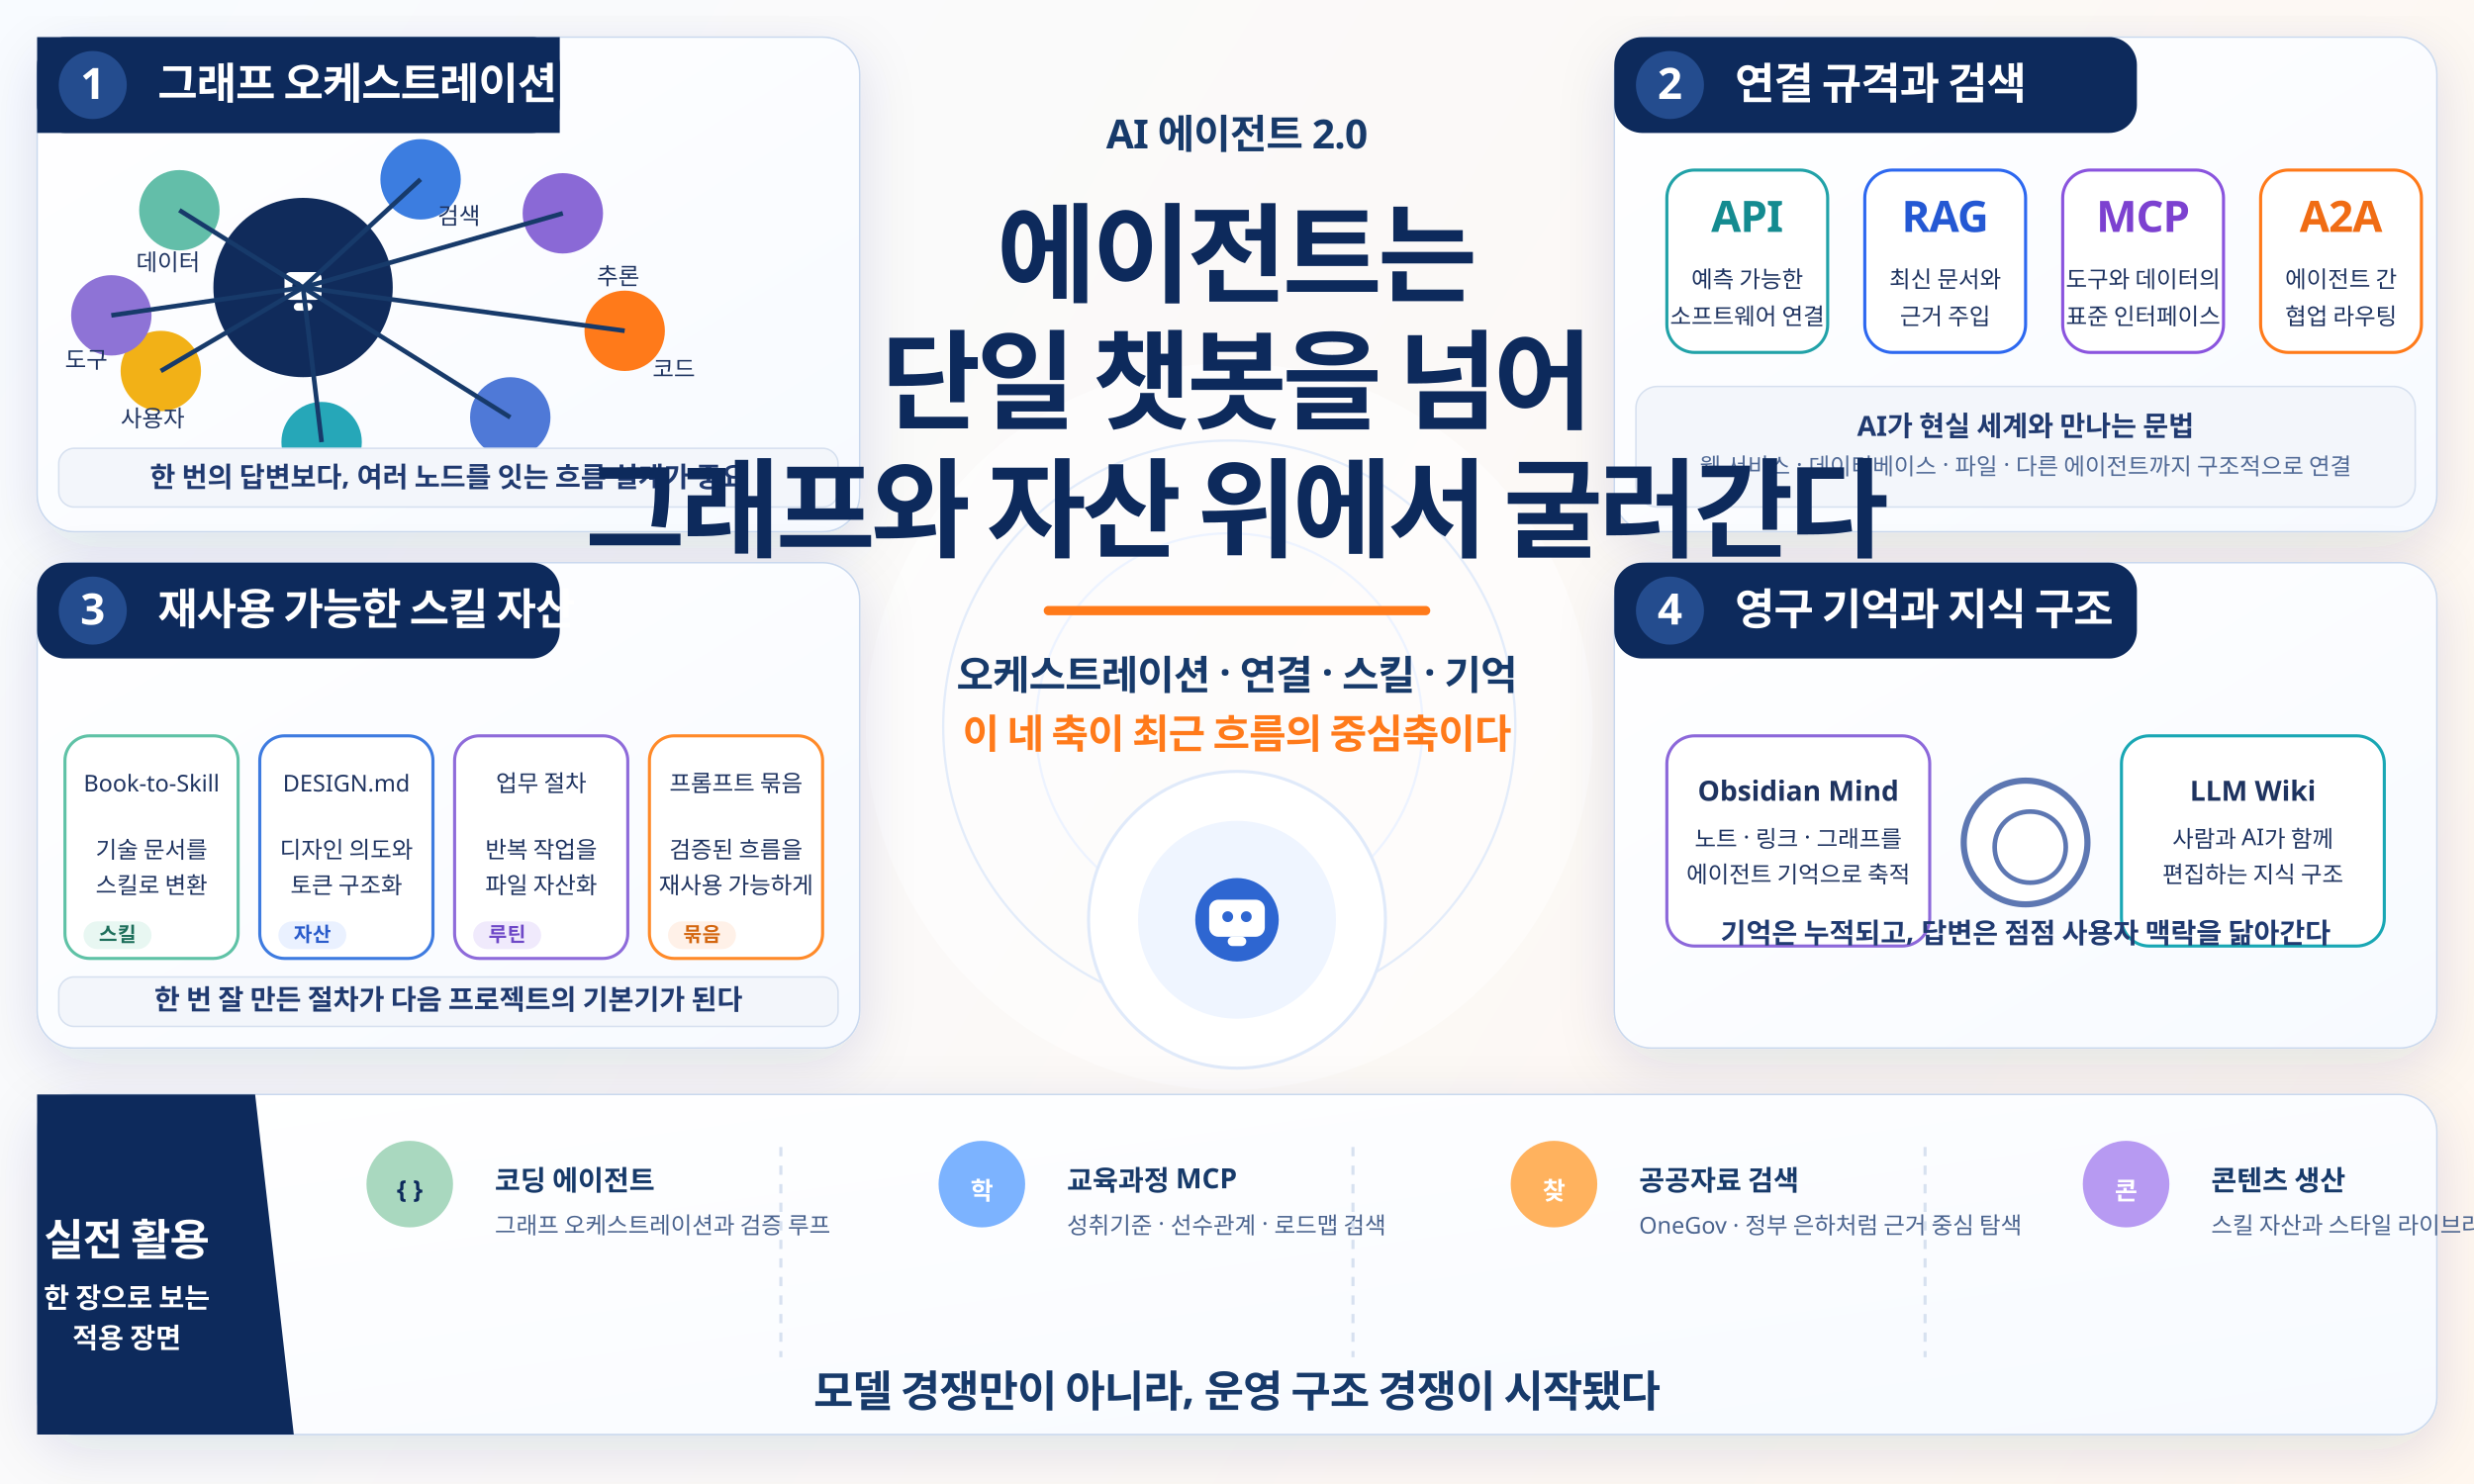
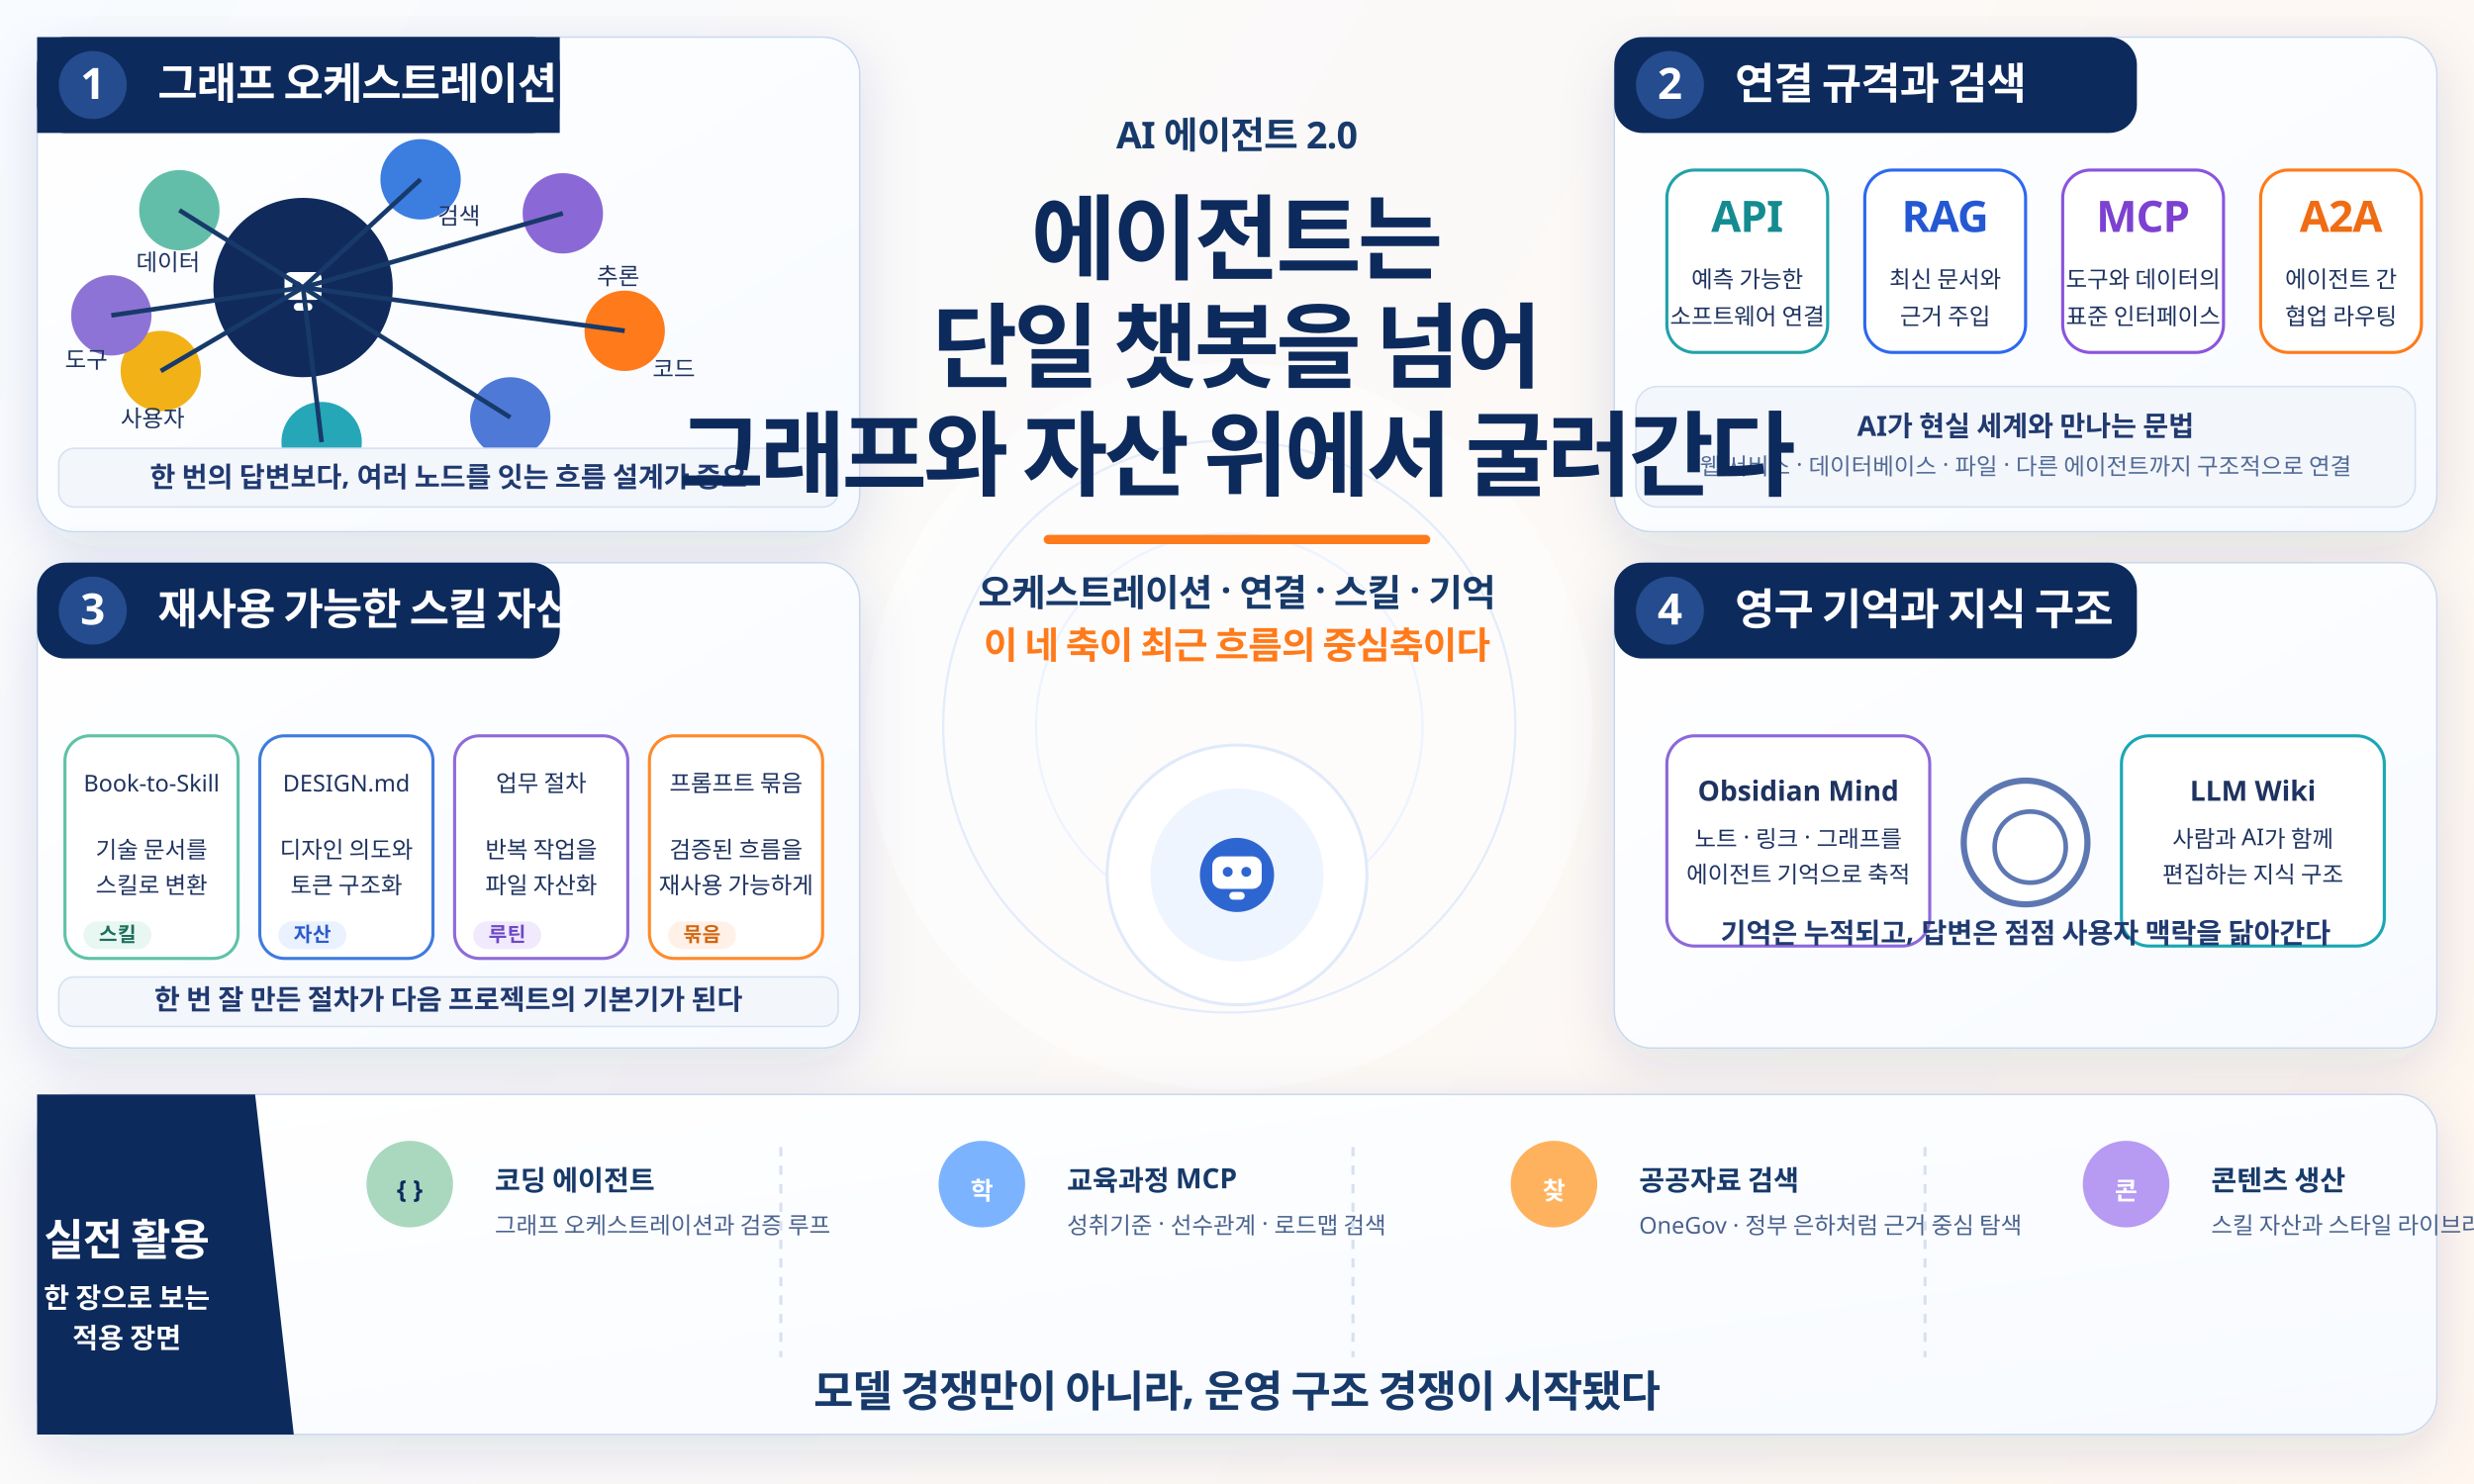
<svg xmlns="http://www.w3.org/2000/svg" width="1600" height="960" viewBox="0 0 1600 960" fill="none" role="img" aria-labelledby="title desc">
  <defs>
    <linearGradient id="bg" x1="0" y1="0" x2="1600" y2="960" gradientUnits="userSpaceOnUse">
      <stop stop-color="#F8FBFF" />
      <stop offset="1" stop-color="#FFF7EF" />
    </linearGradient>
    <linearGradient id="panel" x1="0" y1="0" x2="1" y2="1">
      <stop stop-color="#FFFFFF" />
      <stop offset="1" stop-color="#F7FAFF" />
    </linearGradient>
    <filter id="shadow" x="-20%" y="-20%" width="140%" height="140%">
      <feDropShadow dx="0" dy="10" stdDeviation="18" flood-color="#173A6A" flood-opacity="0.12" />
    </filter>
    <style>
      .kr { font-family: "Apple SD Gothic Neo", "Noto Sans KR", "Malgun Gothic", sans-serif; }
      .title { font-size: 28px; font-weight: 800; letter-spacing: -0.02em; }
      .body { font-size: 18px; font-weight: 600; }
      .small { font-size: 15px; font-weight: 500; }
      .tiny { font-size: 13px; font-weight: 600; letter-spacing: 0.02em; }
-       .hero1 { font-size: 70px; font-weight: 900; letter-spacing: -0.04em; }
-       .hero2 { font-size: 26px; font-weight: 700; letter-spacing: -0.02em; }
+       .hero1 { font-size: 60px; font-weight: 900; letter-spacing: -0.04em; }
+       .hero2 { font-size: 24px; font-weight: 700; letter-spacing: -0.02em; }
      .badge { font-size: 16px; font-weight: 800; }
    </style>
  </defs>
  <rect width="1600" height="960" fill="url(#bg)" />
  <circle cx="795" cy="470" r="235" fill="#FFFFFF" opacity="0.55" />
  <circle cx="795" cy="470" r="185" stroke="#E3ECFA" stroke-width="1.5" />
  <circle cx="795" cy="470" r="125" stroke="#EDF3FF" stroke-width="1.5" />
  <rect x="24" y="24" width="532" height="320" rx="24" fill="url(#panel)" stroke="#C9D8EE" filter="url(#shadow)" />
  <rect x="24" y="24" width="338" height="62" rx="0" fill="#0D2A5C" />
  <rect x="24" y="24" width="338" height="62" rx="18" fill="#0D2A5C" />
  <circle cx="60" cy="55" r="22" fill="#244C8E" />
  <text x="60" y="64" text-anchor="middle" class="kr title" fill="#FFFFFF">1</text>
  <text x="102" y="64" class="kr title" fill="#FFFFFF">그래프 오케스트레이션</text>
  <circle cx="196" cy="186" r="58" fill="#102B5B" />
  <rect x="184" y="176" width="24" height="18" rx="4" fill="#FFFFFF" />
  <circle cx="192" cy="185" r="3" fill="#102B5B" />
  <circle cx="200" cy="185" r="3" fill="#102B5B" />
  <rect x="190" y="196" width="12" height="5" rx="2.5" fill="#FFFFFF" />
  <circle cx="116" cy="136" r="26" fill="#63BEA9" />
  <circle cx="272" cy="116" r="26" fill="#3C7DE0" />
  <circle cx="364" cy="138" r="26" fill="#8A69D6" />
  <circle cx="404" cy="214" r="26" fill="#FF7A1A" />
  <circle cx="330" cy="270" r="26" fill="#4F79D7" />
  <circle cx="208" cy="286" r="26" fill="#26A7B8" />
  <circle cx="104" cy="240" r="26" fill="#F2B117" />
  <circle cx="72" cy="204" r="26" fill="#8E73D6" />
  <line x1="196" y1="186" x2="116" y2="136" stroke="#173A6A" stroke-width="3" />
  <line x1="196" y1="186" x2="272" y2="116" stroke="#173A6A" stroke-width="3" />
  <line x1="196" y1="186" x2="364" y2="138" stroke="#173A6A" stroke-width="3" />
  <line x1="196" y1="186" x2="404" y2="214" stroke="#173A6A" stroke-width="3" />
  <line x1="196" y1="186" x2="330" y2="270" stroke="#173A6A" stroke-width="3" />
  <line x1="196" y1="186" x2="208" y2="286" stroke="#173A6A" stroke-width="3" />
  <line x1="196" y1="186" x2="104" y2="240" stroke="#173A6A" stroke-width="3" />
  <line x1="196" y1="186" x2="72" y2="204" stroke="#173A6A" stroke-width="3" />
  <text x="88" y="175" class="kr small" fill="#1E3360">데이터</text>
  <text x="283" y="145" class="kr small" fill="#1E3360">검색</text>
  <text x="386" y="184" class="kr small" fill="#1E3360">추론</text>
  <text x="422" y="244" class="kr small" fill="#1E3360">코드</text>
  <text x="330" y="306" class="kr small" fill="#1E3360">실행</text>
  <text x="182" y="324" class="kr small" fill="#1E3360">계획</text>
  <text x="78" y="276" class="kr small" fill="#1E3360">사용자</text>
  <text x="42" y="238" class="kr small" fill="#1E3360">도구</text>
  <rect x="38" y="290" width="504" height="38" rx="10" fill="#F3F6FB" stroke="#D6E0EF" />
  <text x="290" y="315" text-anchor="middle" class="kr body" fill="#203A70">한 번의 답변보다, 여러 노드를 잇는 흐름 설계가 중요</text>
  <rect x="1044" y="24" width="532" height="320" rx="24" fill="url(#panel)" stroke="#C9D8EE" filter="url(#shadow)" />
  <rect x="1044" y="24" width="338" height="62" rx="18" fill="#0D2A5C" />
  <circle cx="1080" cy="55" r="22" fill="#244C8E" />
  <text x="1080" y="64" text-anchor="middle" class="kr title" fill="#FFFFFF">2</text>
  <text x="1122" y="64" class="kr title" fill="#FFFFFF">연결 규격과 검색</text>
  <rect x="1078" y="110" width="104" height="118" rx="18" fill="#FFFFFF" stroke="#21A2A8" stroke-width="2" />
  <rect x="1206" y="110" width="104" height="118" rx="18" fill="#FFFFFF" stroke="#2D68F0" stroke-width="2" />
  <rect x="1334" y="110" width="104" height="118" rx="18" fill="#FFFFFF" stroke="#8A54DE" stroke-width="2" />
  <rect x="1462" y="110" width="104" height="118" rx="18" fill="#FFFFFF" stroke="#FF7A1A" stroke-width="2" />
  <text x="1130" y="150" text-anchor="middle" class="kr title" fill="#148B90">API</text>
  <text x="1258" y="150" text-anchor="middle" class="kr title" fill="#2458D3">RAG</text>
  <text x="1386" y="150" text-anchor="middle" class="kr title" fill="#7C41D0">MCP</text>
  <text x="1514" y="150" text-anchor="middle" class="kr title" fill="#F06C14">A2A</text>
  <text x="1130" y="186" text-anchor="middle" class="kr small" fill="#1E3360">예측 가능한</text>
  <text x="1130" y="210" text-anchor="middle" class="kr small" fill="#1E3360">소프트웨어 연결</text>
  <text x="1258" y="186" text-anchor="middle" class="kr small" fill="#1E3360">최신 문서와</text>
  <text x="1258" y="210" text-anchor="middle" class="kr small" fill="#1E3360">근거 주입</text>
  <text x="1386" y="186" text-anchor="middle" class="kr small" fill="#1E3360">도구와 데이터의</text>
  <text x="1386" y="210" text-anchor="middle" class="kr small" fill="#1E3360">표준 인터페이스</text>
  <text x="1514" y="186" text-anchor="middle" class="kr small" fill="#1E3360">에이전트 간</text>
  <text x="1514" y="210" text-anchor="middle" class="kr small" fill="#1E3360">협업 라우팅</text>
  <rect x="1058" y="250" width="504" height="78" rx="14" fill="#F3F6FB" stroke="#D6E0EF" />
  <text x="1310" y="282" text-anchor="middle" class="kr body" fill="#203A70">AI가 현실 세계와 만나는 문법</text>
  <text x="1310" y="307" text-anchor="middle" class="kr small" fill="#516A96">웹 서비스 · 데이터베이스 · 파일 · 다른 에이전트까지 구조적으로 연결</text>
  <rect x="24" y="364" width="532" height="314" rx="24" fill="url(#panel)" stroke="#C9D8EE" filter="url(#shadow)" />
  <rect x="24" y="364" width="338" height="62" rx="18" fill="#0D2A5C" />
  <circle cx="60" cy="395" r="22" fill="#244C8E" />
  <text x="60" y="404" text-anchor="middle" class="kr title" fill="#FFFFFF">3</text>
  <text x="102" y="404" class="kr title" fill="#FFFFFF">재사용 가능한 스킬 자산</text>
  <rect x="42" y="476" width="112" height="144" rx="16" fill="#FFFFFF" stroke="#5FC2A6" stroke-width="2" />
  <rect x="168" y="476" width="112" height="144" rx="16" fill="#FFFFFF" stroke="#3E7BE0" stroke-width="2" />
  <rect x="294" y="476" width="112" height="144" rx="16" fill="#FFFFFF" stroke="#8E6BDA" stroke-width="2" />
  <rect x="420" y="476" width="112" height="144" rx="16" fill="#FFFFFF" stroke="#FF8A29" stroke-width="2" />
  <text x="98" y="512" text-anchor="middle" class="kr small" fill="#1E3360">Book-to-Skill</text>
  <text x="224" y="512" text-anchor="middle" class="kr small" fill="#1E3360">DESIGN.md</text>
  <text x="350" y="512" text-anchor="middle" class="kr small" fill="#1E3360">업무 절차</text>
  <text x="476" y="512" text-anchor="middle" class="kr small" fill="#1E3360">프롬프트 묶음</text>
  <text x="98" y="555" text-anchor="middle" class="kr small" fill="#1E3360">기술 문서를</text>
  <text x="98" y="578" text-anchor="middle" class="kr small" fill="#1E3360">스킬로 변환</text>
  <text x="224" y="555" text-anchor="middle" class="kr small" fill="#1E3360">디자인 의도와</text>
  <text x="224" y="578" text-anchor="middle" class="kr small" fill="#1E3360">토큰 구조화</text>
  <text x="350" y="555" text-anchor="middle" class="kr small" fill="#1E3360">반복 작업을</text>
  <text x="350" y="578" text-anchor="middle" class="kr small" fill="#1E3360">파일 자산화</text>
  <text x="476" y="555" text-anchor="middle" class="kr small" fill="#1E3360">검증된 흐름을</text>
  <text x="476" y="578" text-anchor="middle" class="kr small" fill="#1E3360">재사용 가능하게</text>
  <rect x="54" y="596" width="44" height="18" rx="9" fill="#E8F7F2" />
  <rect x="180" y="596" width="44" height="18" rx="9" fill="#EAF1FF" />
  <rect x="306" y="596" width="44" height="18" rx="9" fill="#F0EAFC" />
  <rect x="432" y="596" width="44" height="18" rx="9" fill="#FFF1E8" />
  <text x="76" y="609" text-anchor="middle" class="kr tiny" fill="#1D6F5B">스킬</text>
  <text x="202" y="609" text-anchor="middle" class="kr tiny" fill="#2A5CCB">자산</text>
  <text x="328" y="609" text-anchor="middle" class="kr tiny" fill="#6E48C7">루틴</text>
  <text x="454" y="609" text-anchor="middle" class="kr tiny" fill="#D3660F">묶음</text>
  <rect x="38" y="632" width="504" height="32" rx="10" fill="#F3F6FB" stroke="#D6E0EF" />
  <text x="290" y="653" text-anchor="middle" class="kr body" fill="#203A70">한 번 잘 만든 절차가 다음 프로젝트의 기본기가 된다</text>
  <rect x="1044" y="364" width="532" height="314" rx="24" fill="url(#panel)" stroke="#C9D8EE" filter="url(#shadow)" />
  <rect x="1044" y="364" width="338" height="62" rx="18" fill="#0D2A5C" />
  <circle cx="1080" cy="395" r="22" fill="#244C8E" />
  <text x="1080" y="404" text-anchor="middle" class="kr title" fill="#FFFFFF">4</text>
  <text x="1122" y="404" class="kr title" fill="#FFFFFF">영구 기억과 지식 구조</text>
  <rect x="1078" y="476" width="170" height="136" rx="18" fill="#FFFFFF" stroke="#8C68DA" stroke-width="2" />
  <rect x="1372" y="476" width="170" height="136" rx="18" fill="#FFFFFF" stroke="#19A7B4" stroke-width="2" />
  <circle cx="1310" cy="545" r="40" fill="#FFFFFF" stroke="#5D77B2" stroke-width="4" />
  <path d="M1290 548C1290 535 1300 525 1313 525C1326 525 1336 535 1336 548C1336 561 1326 571 1313 571C1300 571 1290 561 1290 548Z" stroke="#5D77B2" stroke-width="3" />
  <text x="1163" y="518" text-anchor="middle" class="kr body" fill="#1E3360">Obsidian Mind</text>
  <text x="1163" y="548" text-anchor="middle" class="kr small" fill="#1E3360">노트 · 링크 · 그래프를</text>
  <text x="1163" y="571" text-anchor="middle" class="kr small" fill="#1E3360">에이전트 기억으로 축적</text>
  <text x="1457" y="518" text-anchor="middle" class="kr body" fill="#1E3360">LLM Wiki</text>
  <text x="1457" y="548" text-anchor="middle" class="kr small" fill="#1E3360">사람과 AI가 함께</text>
  <text x="1457" y="571" text-anchor="middle" class="kr small" fill="#1E3360">편집하는 지식 구조</text>
  <text x="1310" y="610" text-anchor="middle" class="kr body" fill="#203A70">기억은 누적되고, 답변은 점점 사용자 맥락을 닮아간다</text>
  <text x="800" y="96" text-anchor="middle" class="kr hero2" fill="#173A6A">AI 에이전트 2.0</text>
-   <text x="800" y="190" text-anchor="middle" class="kr hero1" fill="#0D2A5C">에이전트는</text>
-   <text x="800" y="272" text-anchor="middle" class="kr hero1" fill="#0D2A5C">단일 챗봇을 넘어</text>
-   <text x="800" y="355" text-anchor="middle" class="kr hero1" fill="#0D2A5C">그래프와 자산 위에서 굴러간다</text>
-   <rect x="675" y="392" width="250" height="6" rx="3" fill="#FF7A1A" />
-   <text x="800" y="446" text-anchor="middle" class="kr hero2" fill="#173A6A">오케스트레이션 · 연결 · 스킬 · 기억</text>
-   <text x="800" y="484" text-anchor="middle" class="kr hero2" fill="#FF7A1A">이 네 축이 최근 흐름의 중심축이다</text>
-   <circle cx="800" cy="595" r="96" fill="#FFFFFF" stroke="#E0EAFA" stroke-width="2" />
-   <circle cx="800" cy="595" r="64" fill="#EFF5FF" />
-   <circle cx="800" cy="595" r="27" fill="#2E66D1" />
-   <rect x="782" y="582" width="36" height="24" rx="6" fill="#FFFFFF" />
-   <circle cx="794" cy="593" r="3.5" fill="#2E66D1" />
-   <circle cx="806" cy="593" r="3.5" fill="#2E66D1" />
-   <rect x="794" y="606" width="12" height="6" rx="3" fill="#FFFFFF" />
+   <text x="800" y="176" text-anchor="middle" class="kr hero1" fill="#0D2A5C">에이전트는</text>
+   <text x="800" y="246" text-anchor="middle" class="kr hero1" fill="#0D2A5C">단일 챗봇을 넘어</text>
+   <text x="800" y="316" text-anchor="middle" class="kr hero1" fill="#0D2A5C">그래프와 자산 위에서 굴러간다</text>
+   <rect x="675" y="346" width="250" height="6" rx="3" fill="#FF7A1A" />
+   <text x="800" y="392" text-anchor="middle" class="kr hero2" fill="#173A6A">오케스트레이션 · 연결 · 스킬 · 기억</text>
+   <text x="800" y="426" text-anchor="middle" class="kr hero2" fill="#FF7A1A">이 네 축이 최근 흐름의 중심축이다</text>
+   <circle cx="800" cy="566" r="84" fill="#FFFFFF" stroke="#E0EAFA" stroke-width="2" />
+   <circle cx="800" cy="566" r="56" fill="#EFF5FF" />
+   <circle cx="800" cy="566" r="24" fill="#2E66D1" />
+   <rect x="784" y="554" width="32" height="21" rx="6" fill="#FFFFFF" />
+   <circle cx="794" cy="564" r="3.2" fill="#2E66D1" />
+   <circle cx="806" cy="564" r="3.2" fill="#2E66D1" />
+   <rect x="795" y="577" width="10" height="5" rx="2.5" fill="#FFFFFF" />
  <rect x="24" y="708" width="1552" height="220" rx="24" fill="url(#panel)" stroke="#C9D8EE" filter="url(#shadow)" />
  <path d="M24 708H165L190 928H24V708Z" fill="#0D2A5C" />
  <text x="82" y="812" text-anchor="middle" class="kr title" fill="#FFFFFF">실전 활용</text>
  <text x="82" y="846" text-anchor="middle" class="kr body" fill="#FFFFFF">한 장으로 보는</text>
  <text x="82" y="872" text-anchor="middle" class="kr body" fill="#FFFFFF">적용 장면</text>
  <circle cx="265" cy="766" r="28" fill="#A9D8BF" />
  <text x="265" y="775" text-anchor="middle" class="kr badge" fill="#0D2A5C">{ }</text>
  <text x="320" y="770" class="kr body" fill="#173A6A">코딩 에이전트</text>
  <text x="320" y="798" class="kr small" fill="#4A638E">그래프 오케스트레이션과 검증 루프</text>
  <circle cx="635" cy="766" r="28" fill="#7CB3FF" />
  <text x="635" y="776" text-anchor="middle" class="kr badge" fill="#FFFFFF">학</text>
  <text x="690" y="770" class="kr body" fill="#173A6A">교육과정 MCP</text>
  <text x="690" y="798" class="kr small" fill="#4A638E">성취기준 · 선수관계 · 로드맵 검색</text>
  <circle cx="1005" cy="766" r="28" fill="#FFB25E" />
  <text x="1005" y="776" text-anchor="middle" class="kr badge" fill="#FFFFFF">찾</text>
  <text x="1060" y="770" class="kr body" fill="#173A6A">공공자료 검색</text>
  <text x="1060" y="798" class="kr small" fill="#4A638E">OneGov · 정부 은하처럼 근거 중심 탐색</text>
  <circle cx="1375" cy="766" r="28" fill="#B79AF2" />
  <text x="1375" y="776" text-anchor="middle" class="kr badge" fill="#FFFFFF">콘</text>
  <text x="1430" y="770" class="kr body" fill="#173A6A">콘텐츠 생산</text>
  <text x="1430" y="798" class="kr small" fill="#4A638E">스킬 자산과 스타일 라이브러리로 반복 제작</text>
  <line x1="505" y1="742" x2="505" y2="878" stroke="#D7E1F0" stroke-width="2" stroke-dasharray="6 6" />
  <line x1="875" y1="742" x2="875" y2="878" stroke="#D7E1F0" stroke-width="2" stroke-dasharray="6 6" />
  <line x1="1245" y1="742" x2="1245" y2="878" stroke="#D7E1F0" stroke-width="2" stroke-dasharray="6 6" />
  <text x="800" y="910" text-anchor="middle" class="kr title" fill="#173A6A">모델 경쟁만이 아니라, 운영 구조 경쟁이 시작됐다</text>
</svg>
